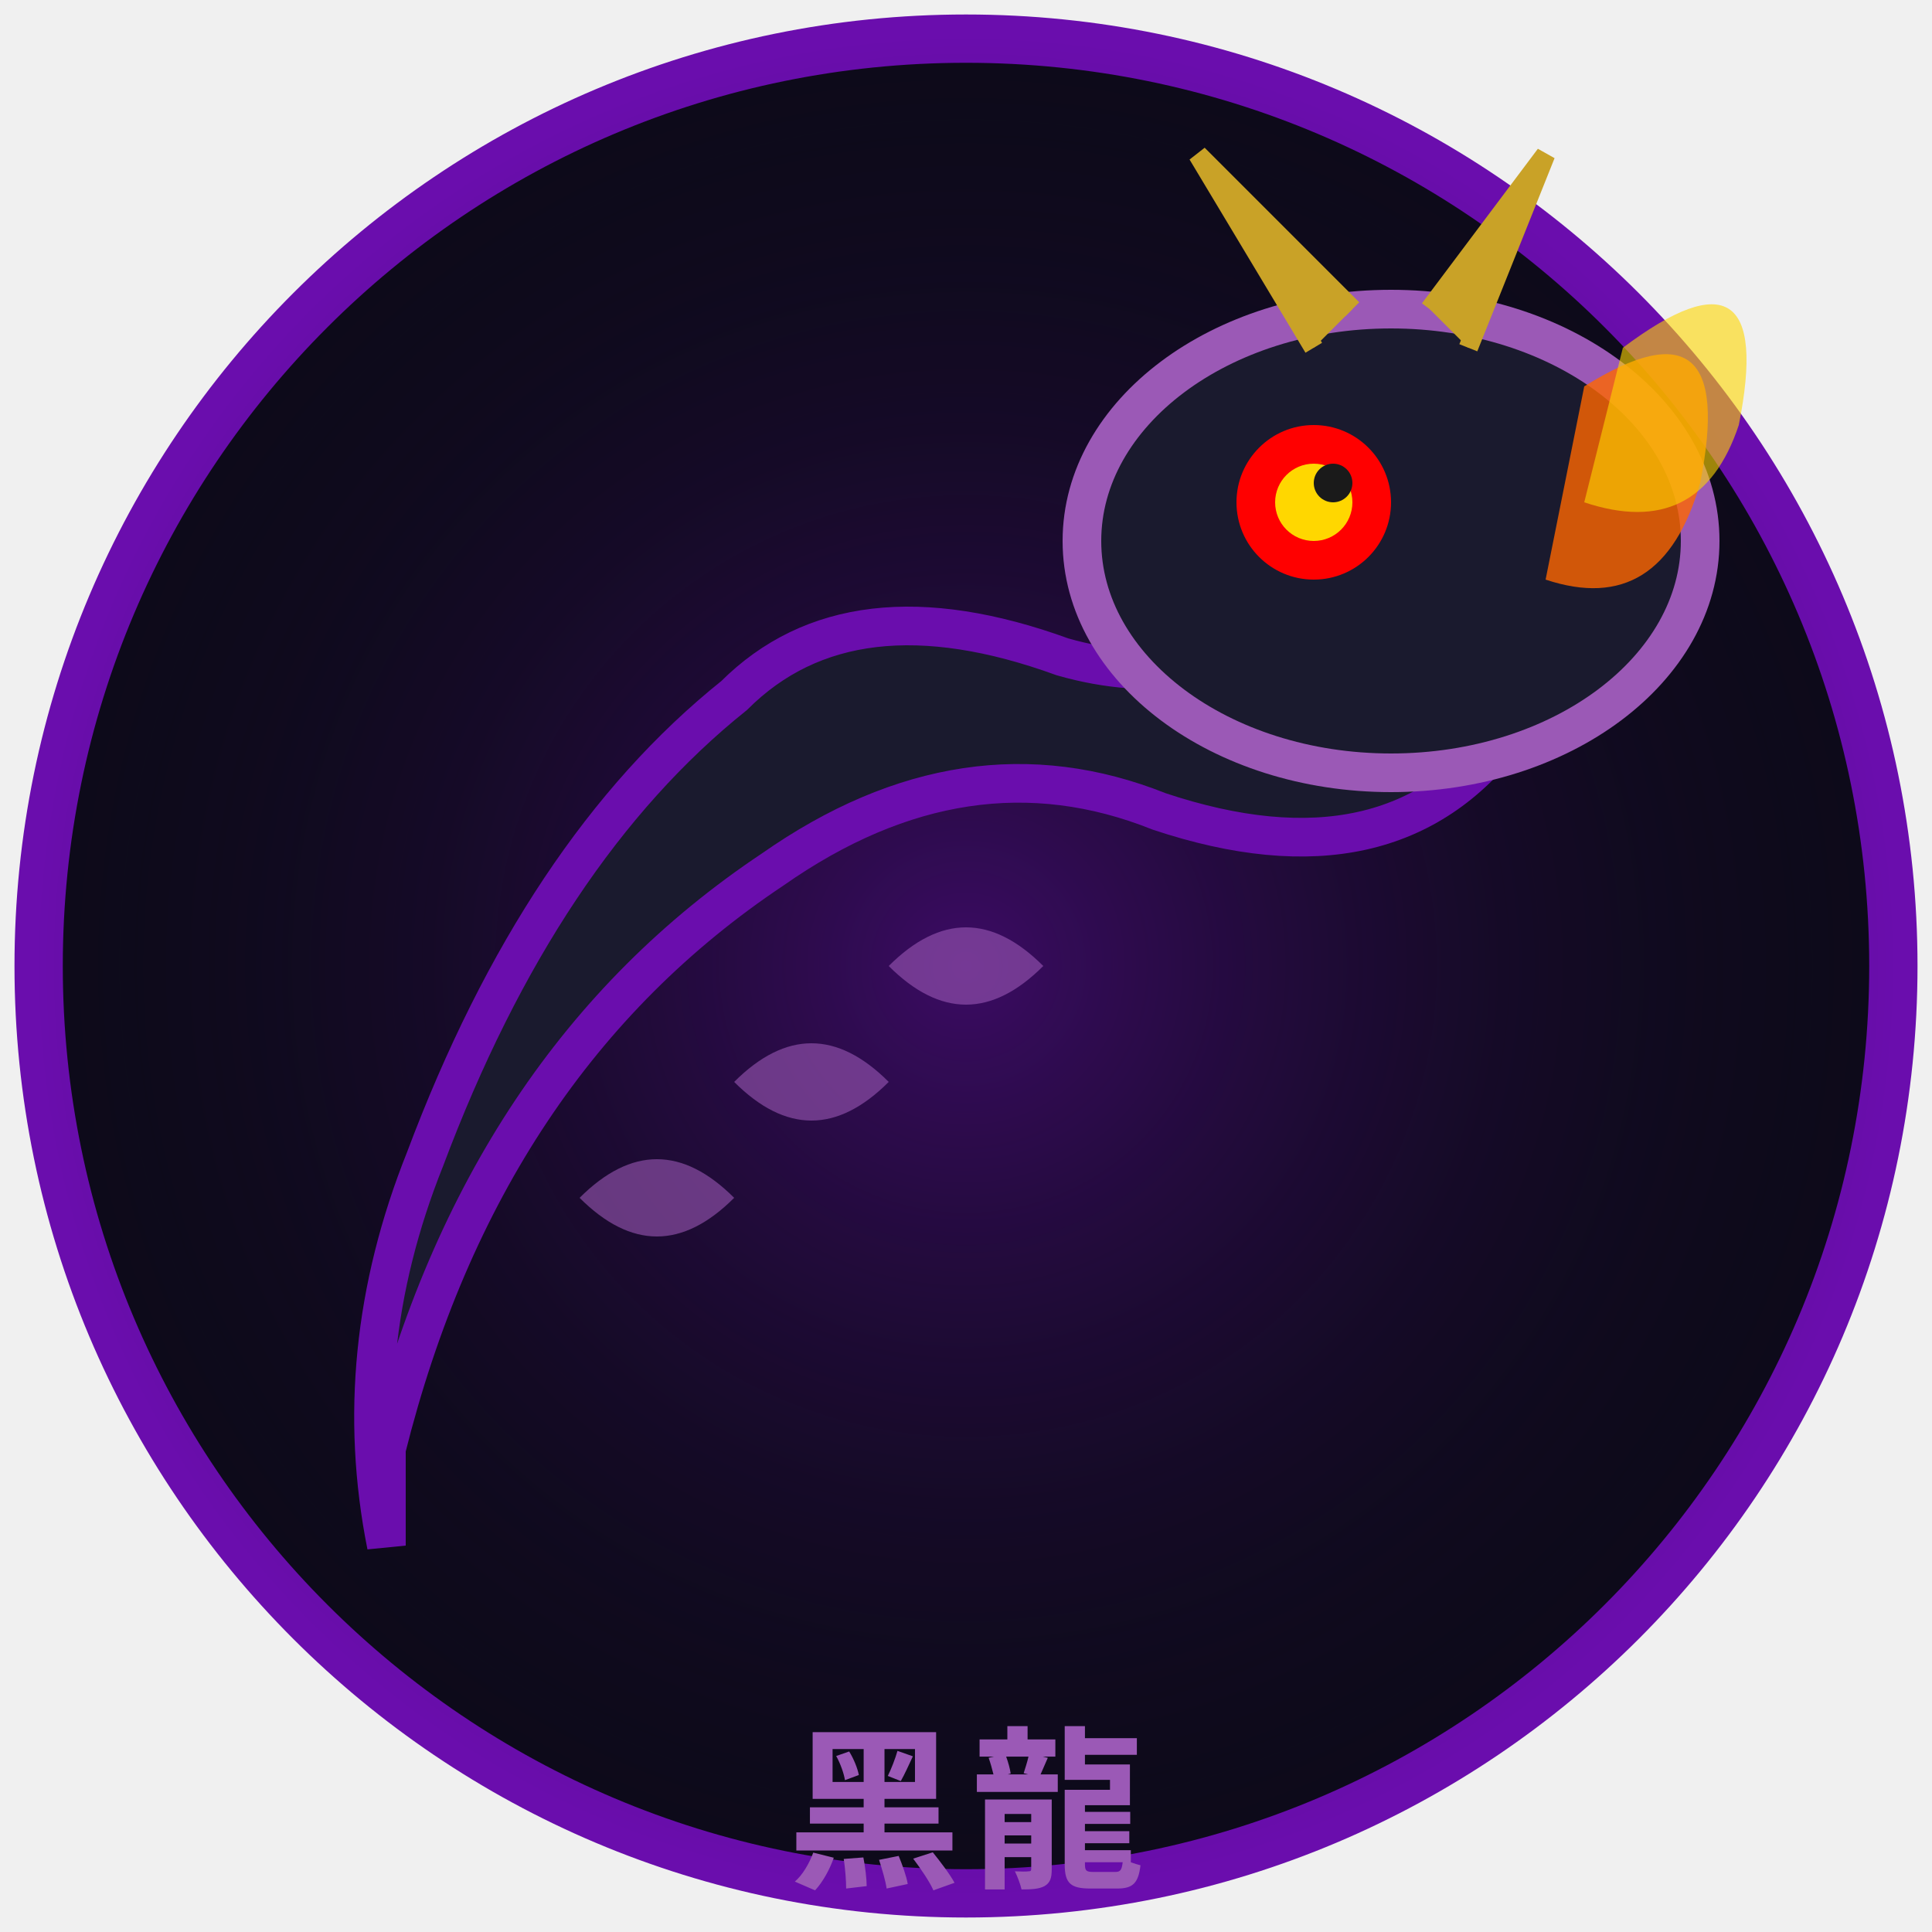
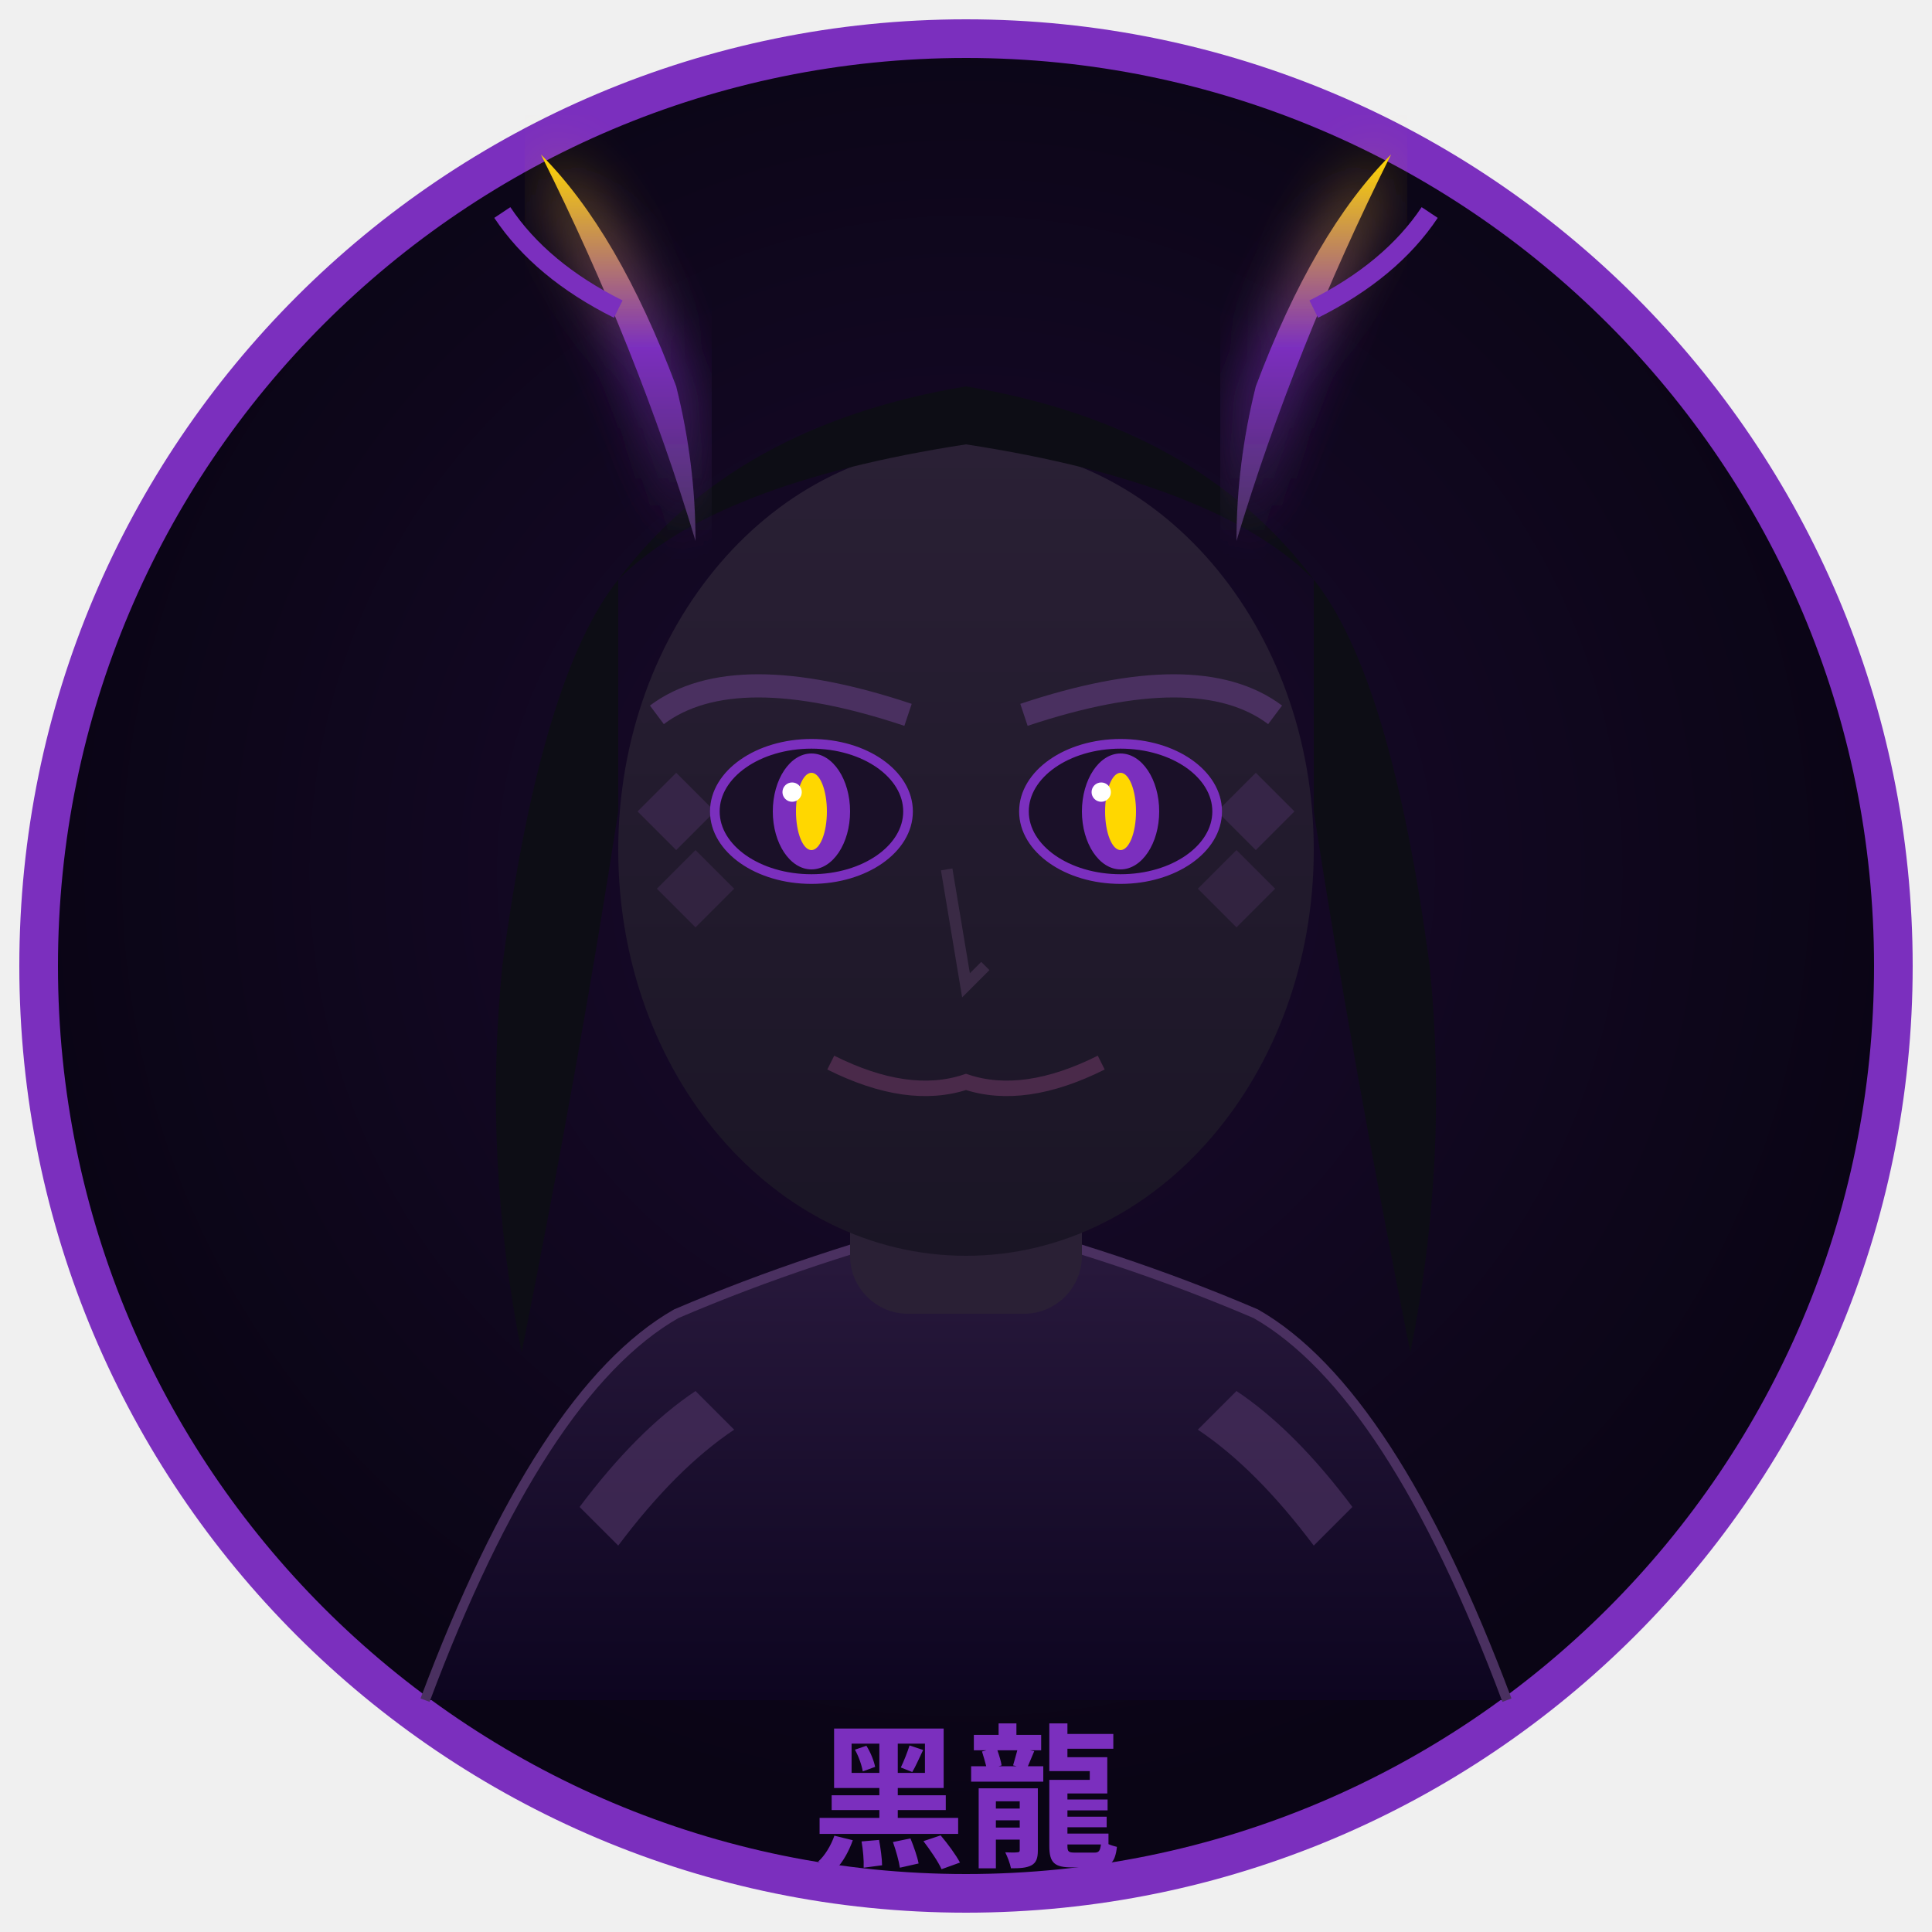
- <svg xmlns="http://www.w3.org/2000/svg" viewBox="0 0 100 100">
+ <svg xmlns="http://www.w3.org/2000/svg" viewBox="0 0 100 100" width="100" height="100">
  <defs>
-     <radialGradient id="m2Glow" cx="50%" cy="50%" r="50%">
-       <stop offset="0%" stop-color="#6A0DAD" stop-opacity="0.5" />
-       <stop offset="100%" stop-color="#0D0A1A" stop-opacity="0" />
+     <radialGradient id="m2bg" cx="50%" cy="45%" r="50%">
+       <stop offset="0%" stop-color="#1a0a2e" />
+       <stop offset="100%" stop-color="#0a0515" />
    </radialGradient>
+     <linearGradient id="m2face" x1="0" y1="0" x2="0" y2="1">
+       <stop offset="0%" stop-color="#2a2035" />
+       <stop offset="100%" stop-color="#1a1525" />
+     </linearGradient>
+     <linearGradient id="m2horn" x1="0" y1="1" x2="0" y2="0">
+       <stop offset="0%" stop-color="#4a3060" />
+       <stop offset="50%" stop-color="#7B2FBE" />
+       <stop offset="100%" stop-color="#FFD700" />
+     </linearGradient>
+     <linearGradient id="m2armor" x1="0" y1="0" x2="0" y2="1">
+       <stop offset="0%" stop-color="#2a1a3e" />
+       <stop offset="100%" stop-color="#0d0520" />
+     </linearGradient>
+     <filter id="m2glow">
+       <feGaussianBlur stdDeviation="1.5" result="blur" />
+       <feMerge>
+         <feMergeNode in="blur" />
+         <feMergeNode in="SourceGraphic" />
+       </feMerge>
+     </filter>
  </defs>
-   <circle cx="50" cy="50" r="48" fill="#0D0A1A" stroke="#6A0DAD" stroke-width="2.5" />
-   <circle cx="50" cy="50" r="48" fill="url(#m2Glow)" />
-   <path d="M20 75 Q25 55 40 45 Q50 38 60 42 Q72 46 78 38 Q82 32 78 25 Q75 20 68 22 Q72 28 68 32 Q62 36 55 34 Q44 30 38 36 Q28 44 22 60 Q18 70 20 80 Z" fill="#1A1A2E" stroke="#6A0DAD" stroke-width="2" />
-   <ellipse cx="72" cy="28" rx="16" ry="12" fill="#1A1A2E" stroke="#9B59B6" stroke-width="2" />
-   <path d="M68 18 L62 8 L70 16" fill="#C9A227" stroke="#C9A227" stroke-width="1" />
-   <path d="M76 18 L80 8 L74 16" fill="#C9A227" stroke="#C9A227" stroke-width="1" />
-   <circle cx="68" cy="26" r="4" fill="#FF0000" />
-   <circle cx="68" cy="26" r="2" fill="#FFD700" />
-   <circle cx="69" cy="25" r="1" fill="#1A1A1A" />
-   <path d="M30 62 Q34 58 38 62 Q34 66 30 62" fill="#9B59B6" opacity="0.6" />
-   <path d="M38 56 Q42 52 46 56 Q42 60 38 56" fill="#9B59B6" opacity="0.6" />
-   <path d="M46 50 Q50 46 54 50 Q50 54 46 50" fill="#9B59B6" opacity="0.6" />
-   <path d="M82 20 Q90 15 88 25 Q86 32 80 30" fill="#FF6600" opacity="0.8" />
-   <path d="M84 18 Q92 12 90 22 Q88 28 82 26" fill="#FFD700" opacity="0.6" />
-   <text x="50" y="97" font-family="Arial" font-size="9" font-weight="900" fill="#9B59B6" text-anchor="middle" letter-spacing="0.5">黑龍</text>
+   <circle cx="50" cy="50" r="48" fill="url(#m2bg)" stroke="#7B2FBE" stroke-width="2" />
+   <path d="M22,88 Q28,72 35,68 Q42,65 50,63 Q58,65 65,68 Q72,72 78,88" fill="url(#m2armor)" stroke="#4a3060" stroke-width="0.5" />
+   <path d="M30,78 Q33,74 36,72 L38,74 Q35,76 32,80Z" fill="#4a3060" opacity="0.7" />
+   <path d="M70,78 Q67,74 64,72 L62,74 Q65,76 68,80Z" fill="#4a3060" opacity="0.7" />
+   <rect x="44" y="60" width="12" height="8" rx="3" fill="#2a2035" />
+   <ellipse cx="50" cy="44" rx="18" ry="21" fill="url(#m2face)" />
+   <path d="M32,30 Q28,35 26,50 Q25,60 27,70 Q30,55 32,42Z" fill="#0d0d15" />
+   <path d="M68,30 Q72,35 74,50 Q75,60 73,70 Q70,55 68,42Z" fill="#0d0d15" />
+   <path d="M32,30 Q38,22 50,20 Q62,22 68,30 Q63,25 50,23 Q37,25 32,30Z" fill="#0d0d15" />
+   <path d="M36,28 Q33,18 28,8 Q32,12 35,20 Q36,24 36,28Z" fill="url(#m2horn)" filter="url(#m2glow)" />
+   <path d="M64,28 Q67,18 72,8 Q68,12 65,20 Q64,24 64,28Z" fill="url(#m2horn)" filter="url(#m2glow)" />
+   <path d="M32,16 Q28,14 26,11" stroke="#7B2FBE" stroke-width="1" fill="none" />
+   <path d="M68,16 Q72,14 74,11" stroke="#7B2FBE" stroke-width="1" fill="none" />
+   <path d="M33,42 L35,40 L37,42 L35,44Z" fill="#4a3060" opacity="0.5" />
+   <path d="M34,46 L36,44 L38,46 L36,48Z" fill="#4a3060" opacity="0.4" />
+   <path d="M63,42 L65,40 L67,42 L65,44Z" fill="#4a3060" opacity="0.5" />
+   <path d="M62,46 L64,44 L66,46 L64,48Z" fill="#4a3060" opacity="0.4" />
+   <ellipse cx="42" cy="42" rx="5" ry="3.5" fill="#1a1028" stroke="#7B2FBE" stroke-width="0.5" />
+   <ellipse cx="42" cy="42" rx="2" ry="3" fill="#7B2FBE" />
+   <ellipse cx="42" cy="42" rx="0.8" ry="2" fill="#FFD700" />
+   <circle cx="41" cy="41" r="0.5" fill="white" />
+   <ellipse cx="58" cy="42" rx="5" ry="3.5" fill="#1a1028" stroke="#7B2FBE" stroke-width="0.5" />
+   <ellipse cx="58" cy="42" rx="2" ry="3" fill="#7B2FBE" />
+   <ellipse cx="58" cy="42" rx="0.8" ry="2" fill="#FFD700" />
+   <circle cx="57" cy="41" r="0.5" fill="white" />
+   <path d="M34,37 Q38,34 47,37" stroke="#4a3060" stroke-width="1.2" fill="none" />
+   <path d="M53,37 Q62,34 66,37" stroke="#4a3060" stroke-width="1.2" fill="none" />
+   <path d="M49,45 L50,51 L51,50" stroke="#3a2a45" stroke-width="0.6" fill="none" />
+   <path d="M43,55 Q47,57 50,56 Q53,57 57,55" stroke="#4a2a4a" stroke-width="0.8" fill="none" />
+   <text x="50" y="96" text-anchor="middle" font-size="8" font-weight="bold" fill="#7B2FBE" font-family="serif">黑龍</text>
</svg>
